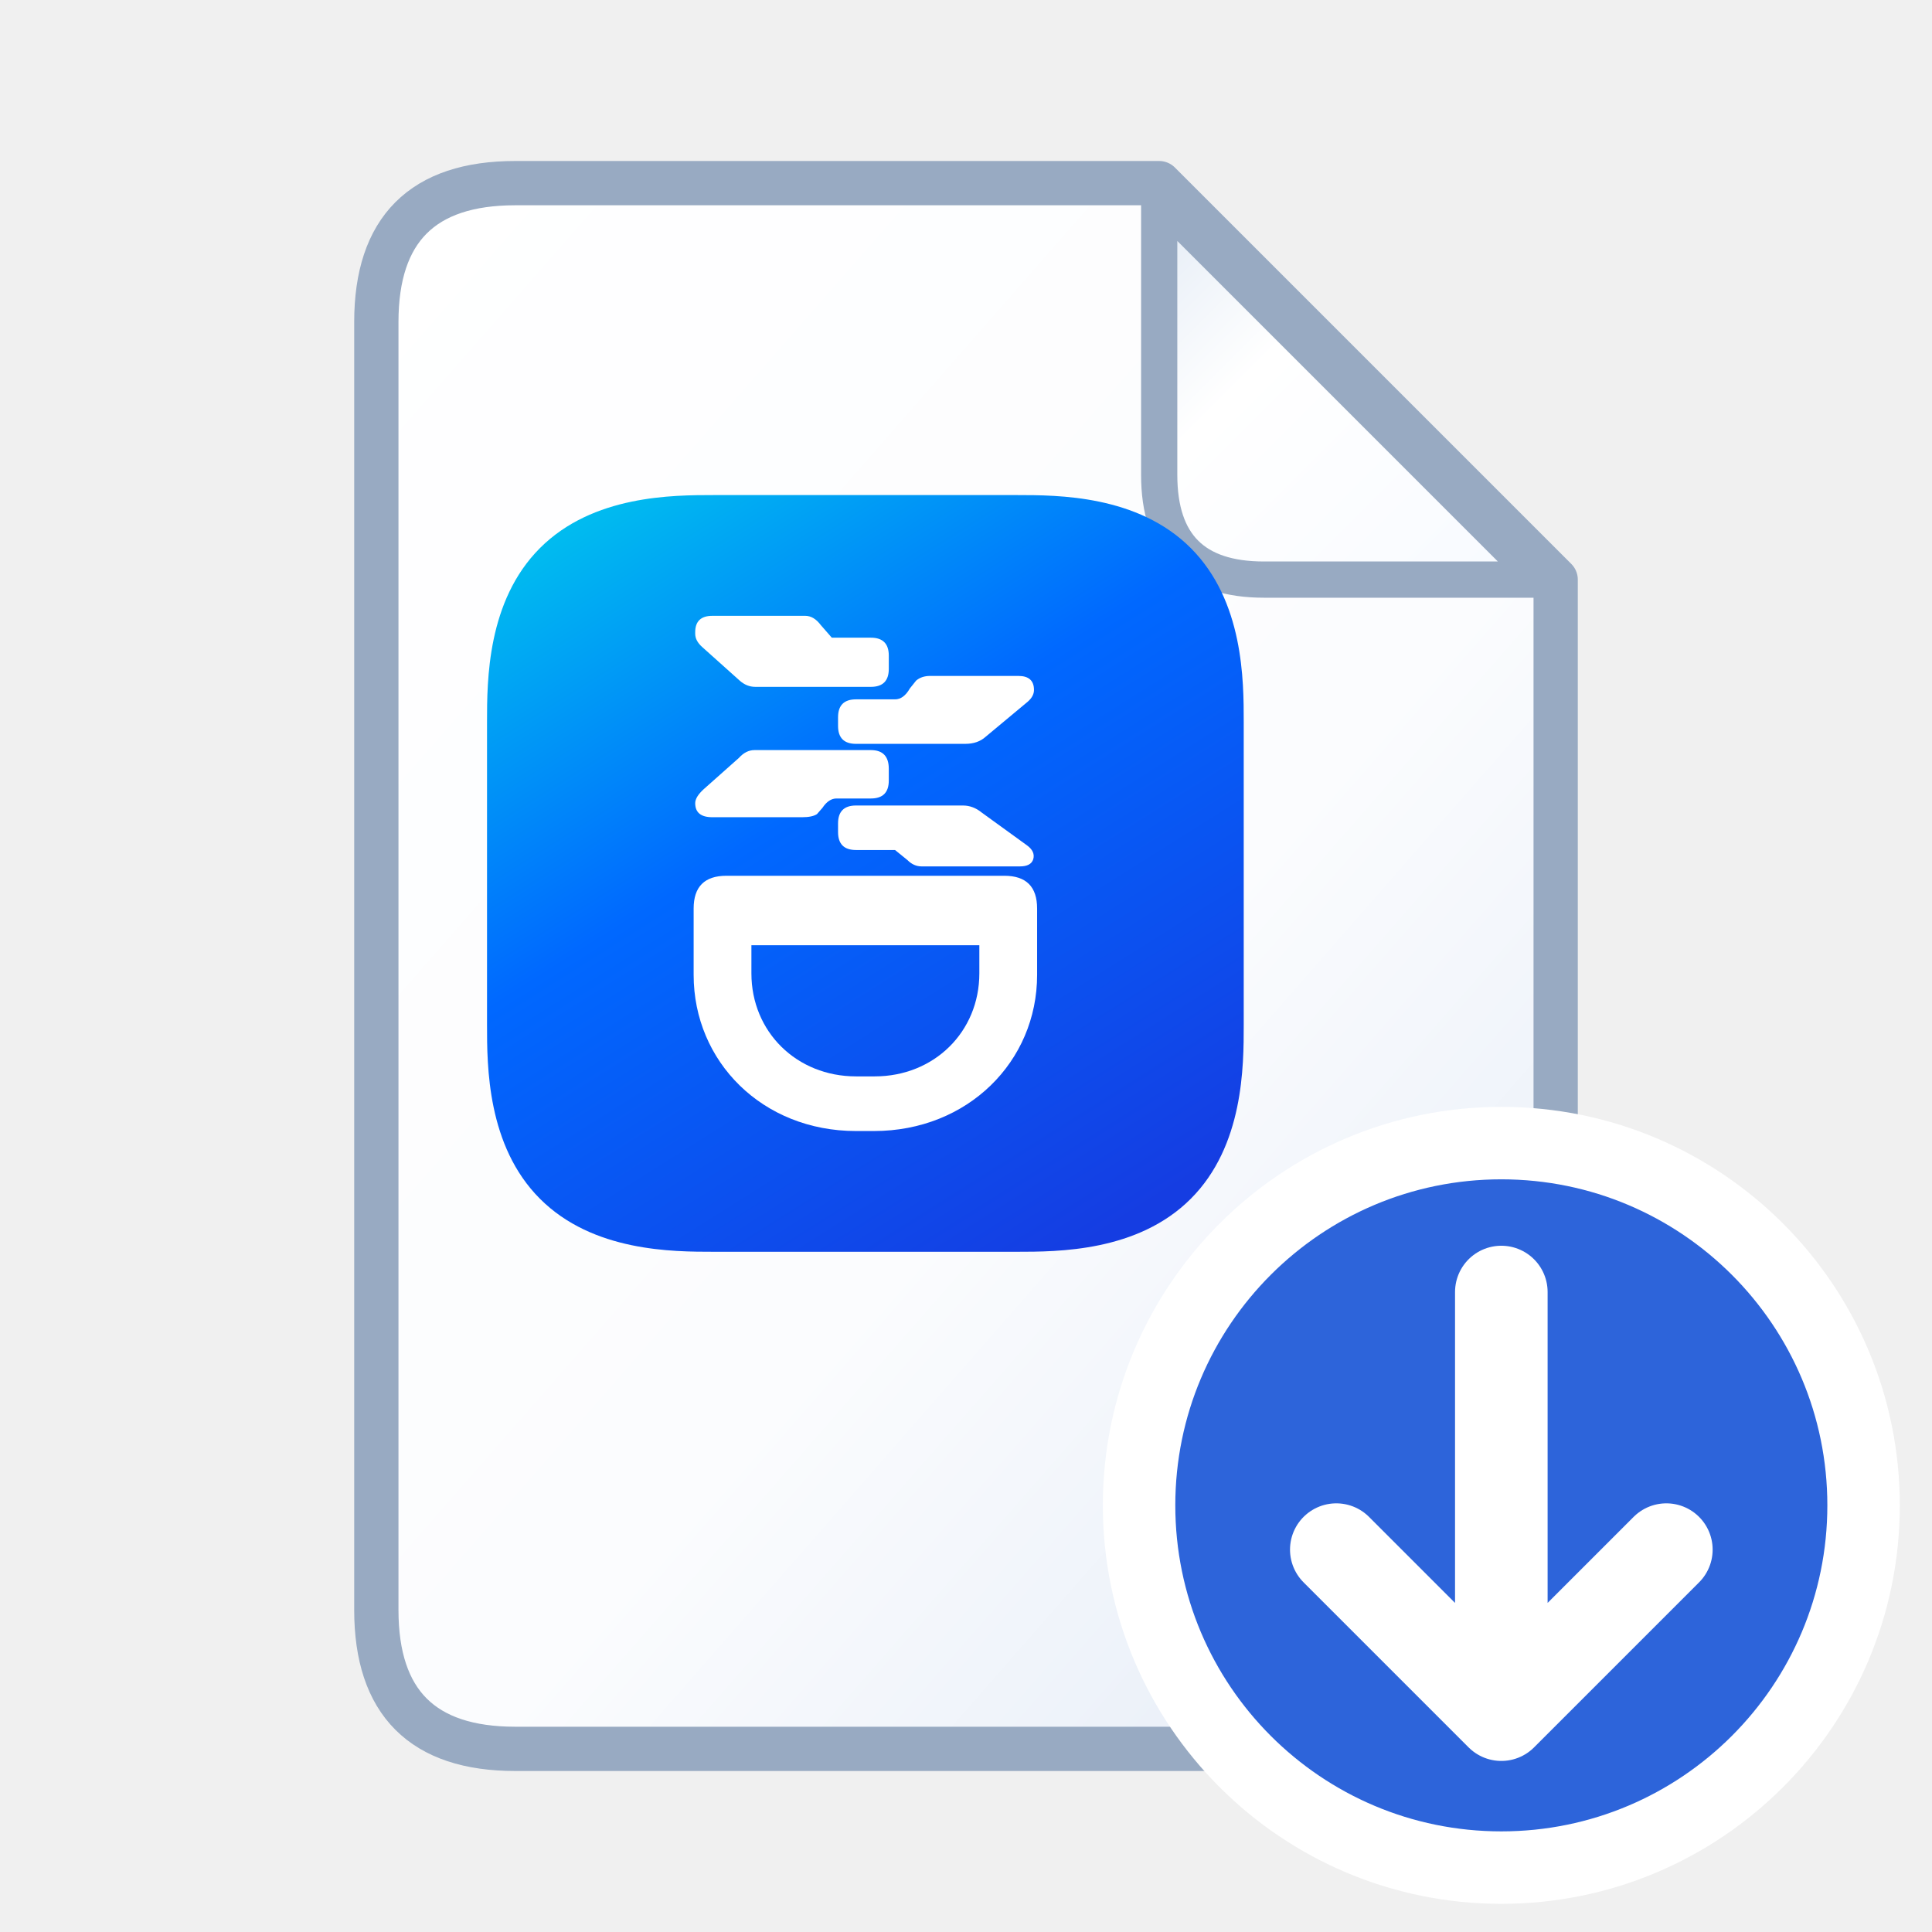
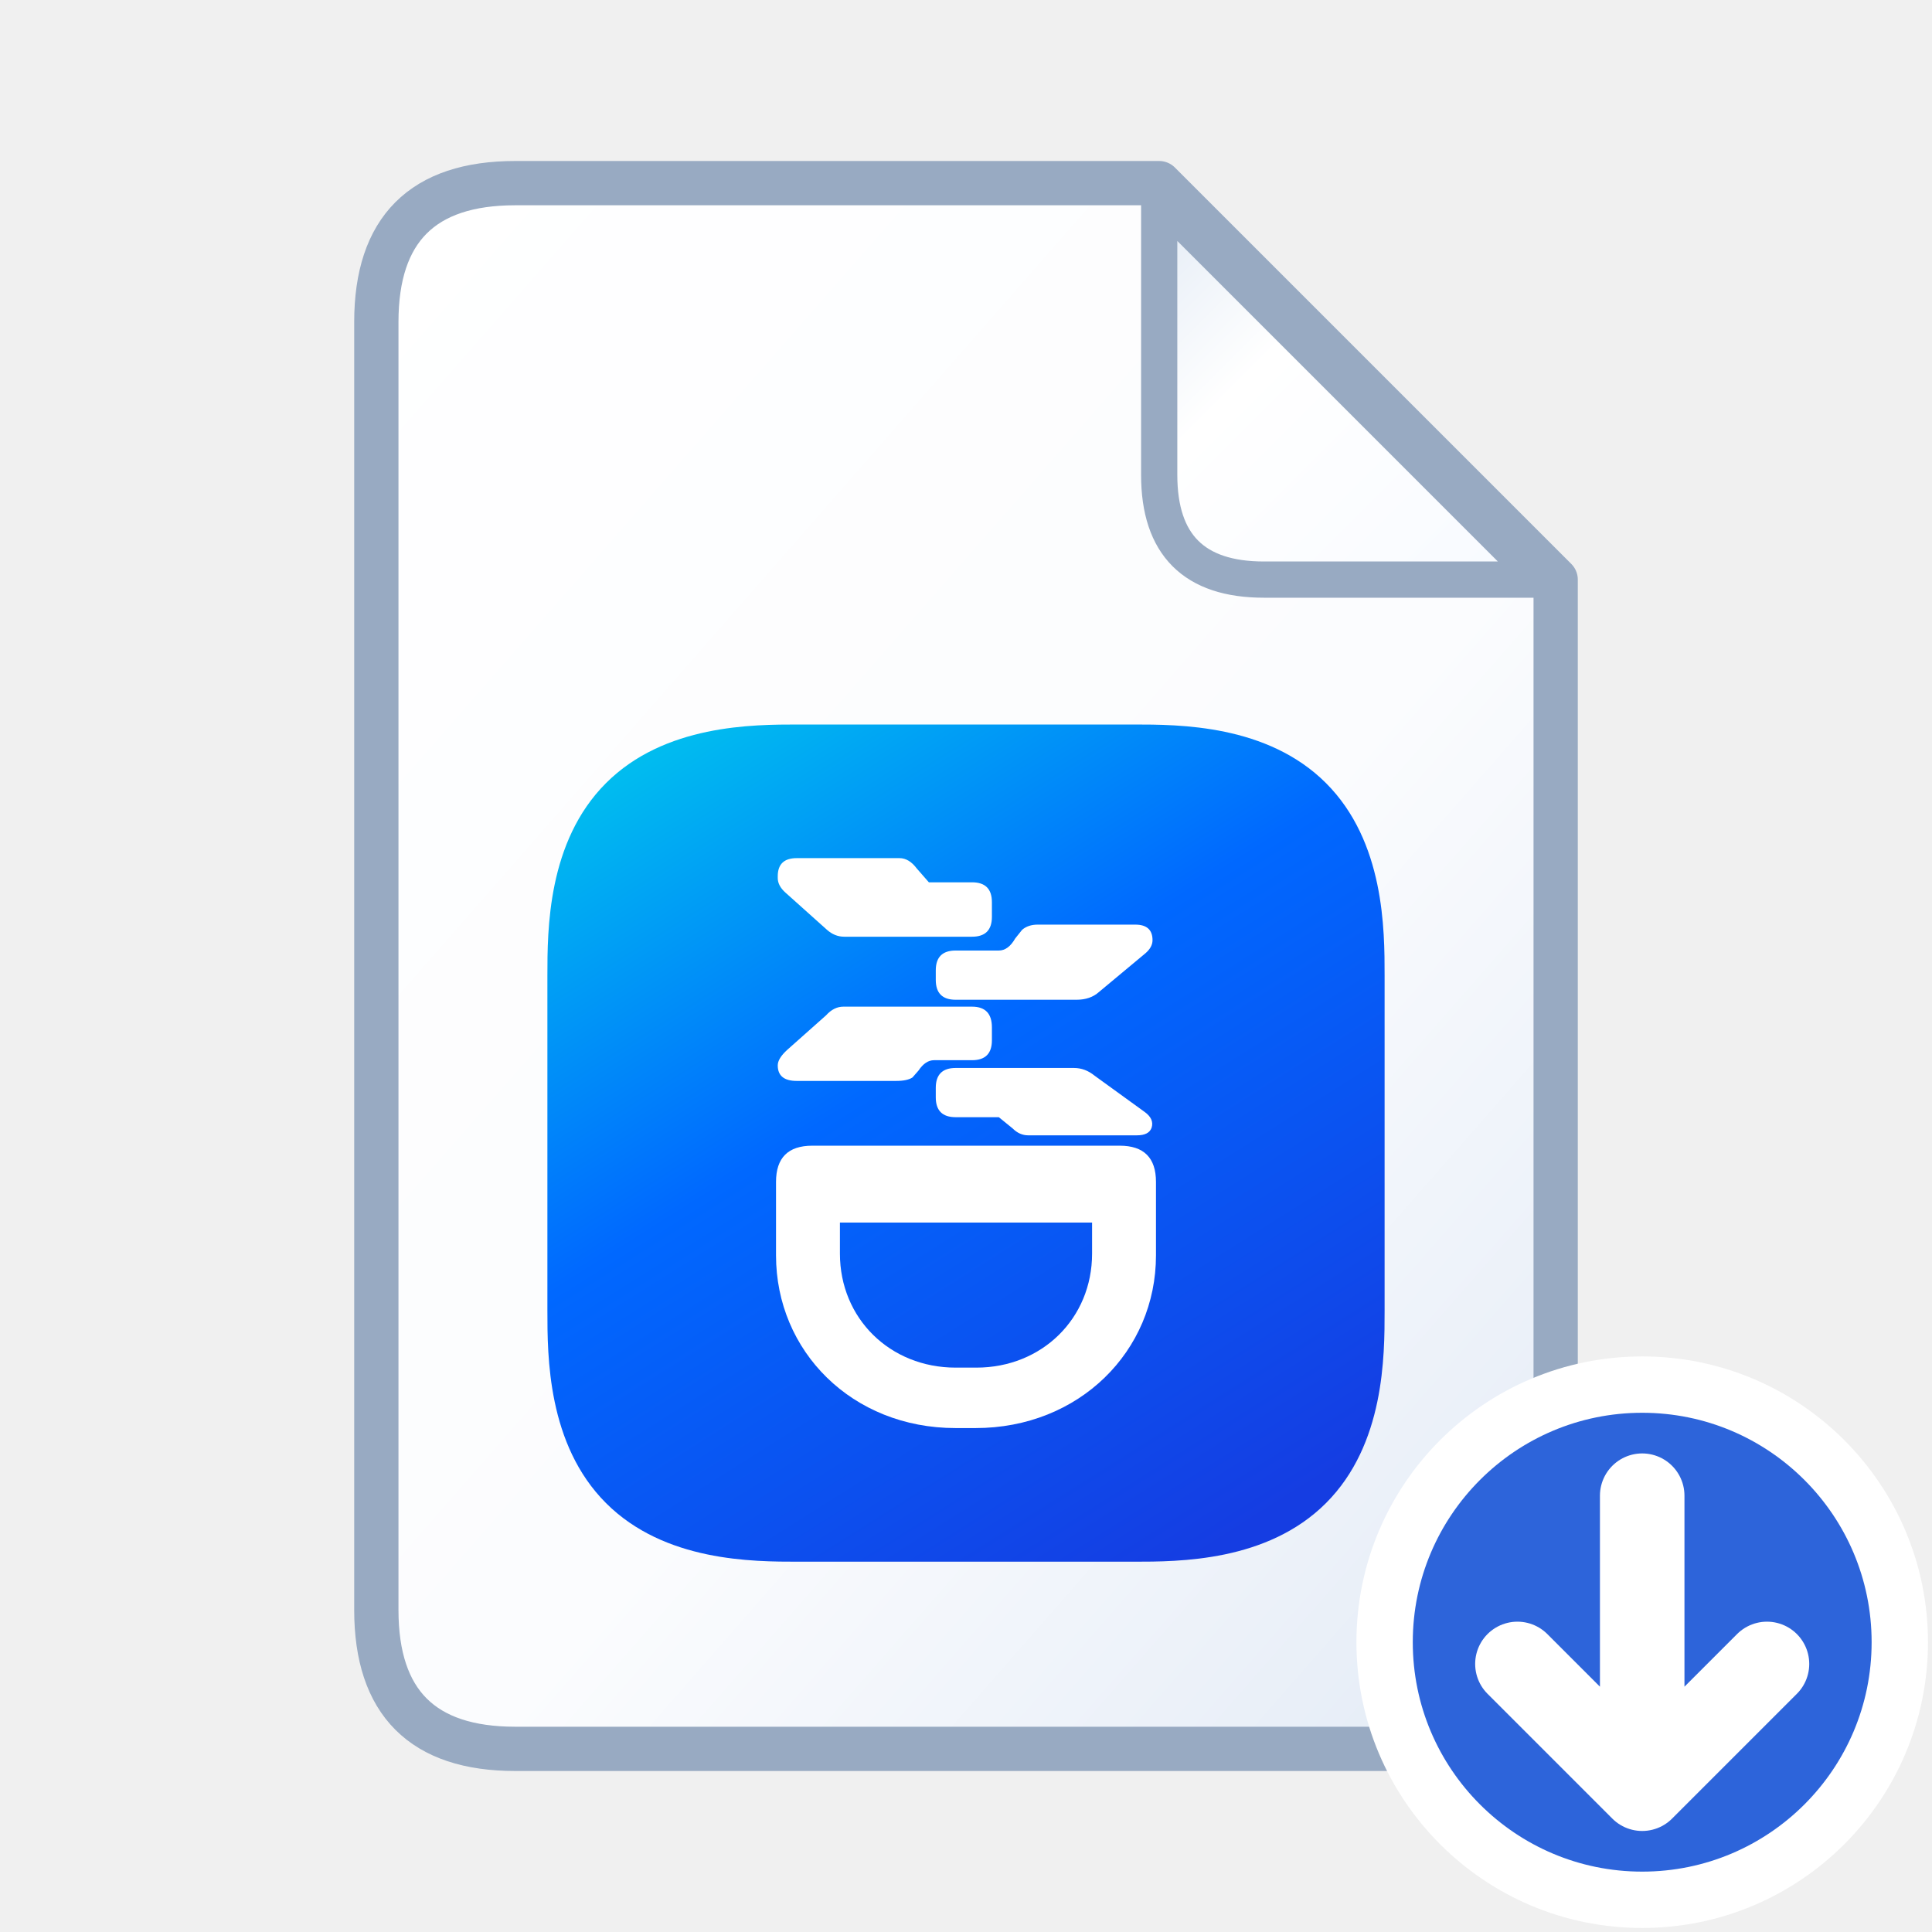
<svg xmlns="http://www.w3.org/2000/svg" width="24" height="24" viewBox="0 0 24 24" fill="none" stroke="#eceef3" stroke-width="1.5" stroke-linecap="round" stroke-linejoin="round">
  <defs>
    <linearGradient id="archive-brand-blue" x1=".15" y1="0" x2=".78" y2="1">
      <stop stop-color="#00beef" />
      <stop offset=".42" stop-color="#0068ff" />
      <stop offset="1" stop-color="#153de2" />
    </linearGradient>
    <linearGradient id="archive-brand-paper" x1="0" y1="0" x2=".85" y2="1">
      <stop stop-color="#fff" />
      <stop offset=".62" stop-color="#fbfcfe" />
      <stop offset="1" stop-color="#e6edf7" />
    </linearGradient>
    <linearGradient id="archive-brand-fold" x1="0" y1="0" x2="1" y2="1">
      <stop stop-color="#e3ebf5" />
      <stop offset=".35" stop-color="#fff" />
      <stop offset="1" stop-color="#f7faff" />
    </linearGradient>
  </defs>
  <path fill="url(#archive-brand-paper)" stroke="#98aac2" stroke-width=".55" d="M6.4 2.275H14.4L19.325 7.2V20.4Q19.325 21.725 18 21.725H6.4Q4.675 21.725 4.675 20V4Q4.675 2.275 6.4 2.275Z" />
  <path fill="url(#archive-brand-fold)" stroke="#98aac2" stroke-width=".45" d="M14.4 2.45V5.9Q14.4 7.2 15.7 7.2H19.15Z" />
-   <path d="M8.87 6.15H12.63C13.143 6.15 14.134 6.15 14.792 6.808C15.45 7.466 15.45 8.457 15.45 8.97V12.73C15.45 13.243 15.45 14.234 14.792 14.892C14.134 15.55 13.143 15.55 12.63 15.55H8.87C8.357 15.55 7.366 15.55 6.708 14.892C6.05 14.234 6.05 13.243 6.05 12.73V8.97C6.05 8.457 6.05 7.466 6.708 6.808C7.366 6.15 8.357 6.15 8.87 6.15Z" fill="url(#archive-brand-blue)" stroke="none" />
-   <g fill="#fff" stroke="none" transform="translate(8.616667 7.65) scale(0.00969697) translate(-407 -325)">
+   <path d="M9.92 9H14.08C14.648 9 15.744 9 16.472 9.728C17.2 10.456 17.2 11.552 17.2 12.12V16.28C17.2 16.848 17.2 17.944 16.472 18.672C15.744 19.4 14.648 19.4 14.08 19.4H9.92C9.352 19.4 8.256 19.4 7.528 18.672C6.8 17.944 6.8 16.848 6.8 16.28V12.12C6.8 11.552 6.8 10.456 7.528 9.728C8.256 9 9.352 9 9.92 9Z" fill="url(#archive-brand-blue)" stroke="none" />
+   <g fill="#fff" stroke="none" transform="translate(9.64 10.66) scale(0.01072727) translate(-407 -325)">
    <path d="M431 325H550Q561 325 570 337L584 353H634Q657 353 657 376V393Q657 416 634 416H486Q475 416 466 408L418 365Q409 357 409 348V346Q409 325 431 325Z" fill-rule="evenodd" />
    <path d="M615 432H665Q676 432 684 418L692 408Q699 402 710 402H823Q843 402 843 420Q843 428 835 435L781 480Q771 489 755 489H615Q592 489 592 466V455Q592 432 615 432Z" fill-rule="evenodd" />
    <path d="M485 497H634Q657 497 657 521V536Q657 559 634 559H590Q580 559 572 571L565 579Q559 583 546 583H431Q409 583 409 565Q409 557 420 547L465 507Q474 497 485 497Z" fill-rule="evenodd" />
    <path d="M615 568H752Q765 568 776 577L834 619Q845 627 842 637Q839 646 825 646H699Q689 646 681 638L665 625H615Q592 625 592 602V591Q592 568 615 568Z" fill-rule="evenodd" />
    <path d="M449 658H805Q847 658 847 700V785C847 896 758 985 638 985H615C495 985 407 896 407 785V700Q407 658 449 658Z M481 747H773V783C773 858 715 915 639 915H615C539 915 481 858 481 783Z" fill-rule="evenodd" />
  </g>
-   <g transform="translate(18.65 18.7)">
-     <circle r="4.5" fill="#2d64da" stroke="#fff" stroke-width=".9" />
-     <path d="M0 -2.65V2.6M-2.05 .55L0 2.6 2.05 .55" fill="none" stroke="#fff" stroke-width="1.15" />
+   <g transform="translate(20.4 20.4)">
+     <circle r="3.2" fill="#2d64da" stroke="#fff" stroke-width=".7" />
+     <path d="M0 -1.82V1.82M-1.55 .27L0 1.82 1.55 .27" fill="none" stroke="#fff" stroke-width="1.05" />
  </g>
</svg>
